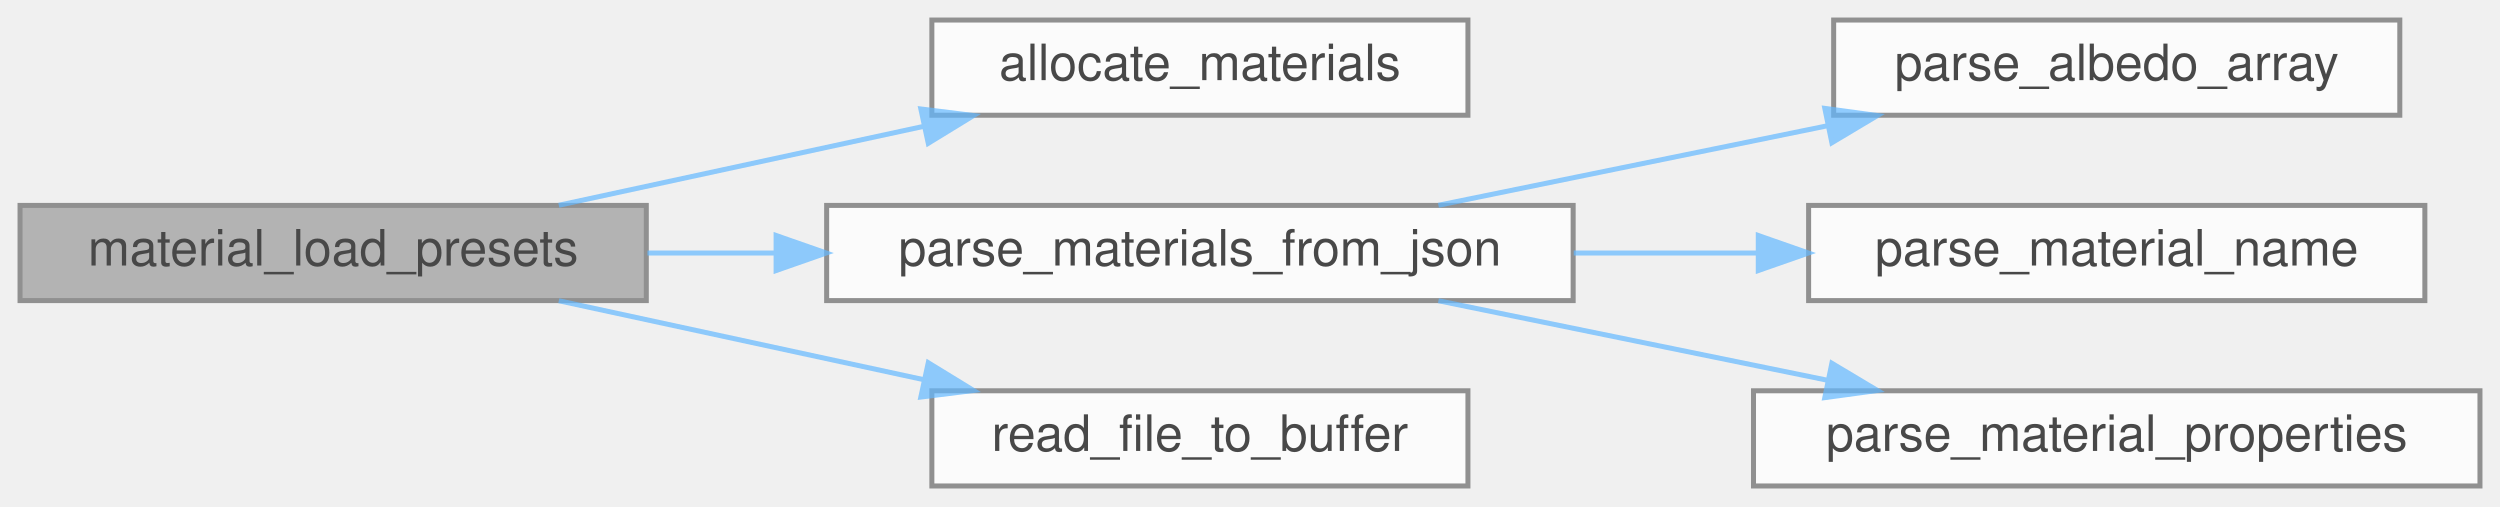
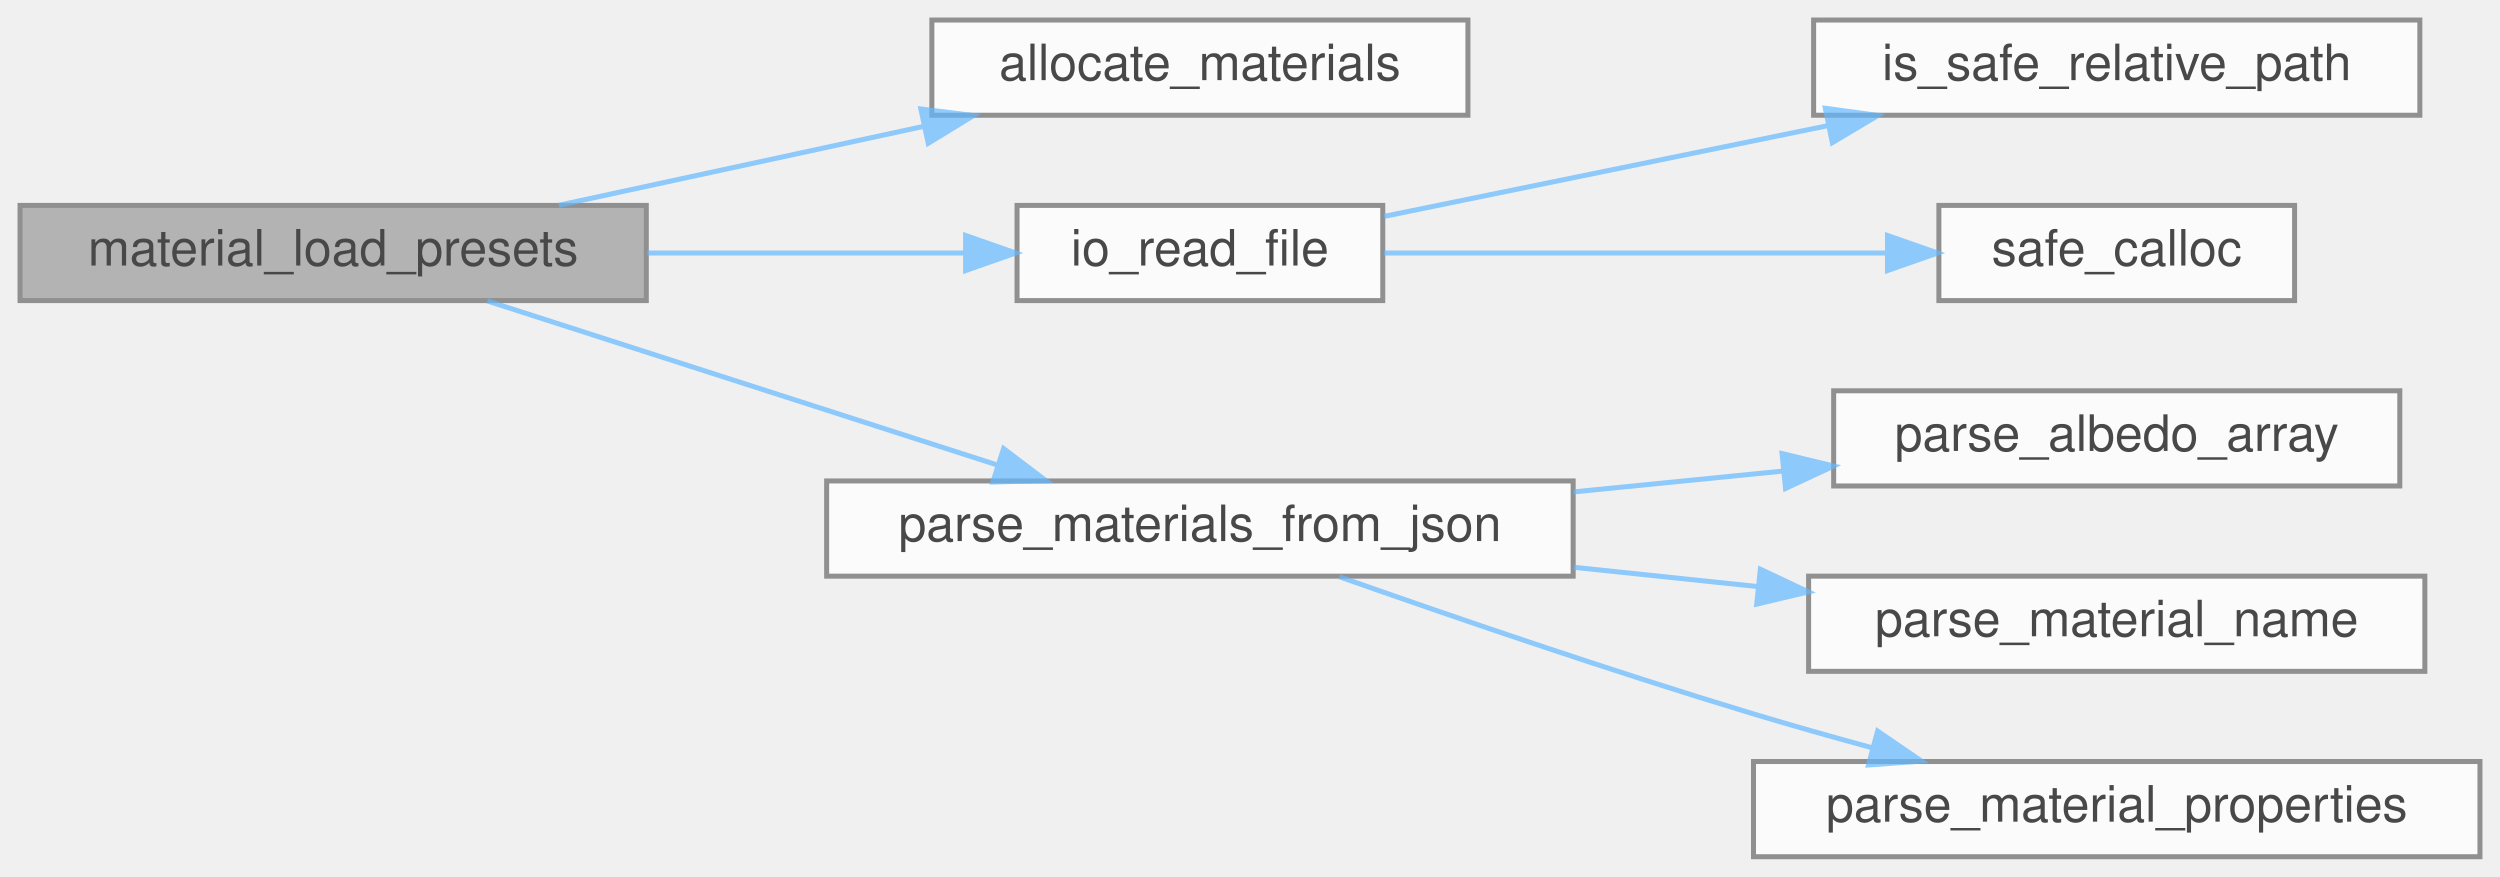
- <svg xmlns="http://www.w3.org/2000/svg" xmlns:xlink="http://www.w3.org/1999/xlink" width="499pt" height="101pt" viewBox="0.00 0.00 499.00 101.00">
+ <svg xmlns="http://www.w3.org/2000/svg" xmlns:xlink="http://www.w3.org/1999/xlink" width="499pt" height="175pt" viewBox="0.00 0.00 499.00 175.00">
  <svg id="main" version="1.1" xml:space="preserve">
    <style type="text/css">
.node, .edge {opacity: 0.7;}
.node.selected, .edge.selected {opacity: 1;}
.edge:hover path { stroke: red; }
.edge:hover polygon { stroke: red; fill: red; }
</style>
    <svg id="graph" class="graph">
-       <g id="graph0" class="graph" transform="scale(1 1) rotate(0) translate(4 97)">
+       <g id="graph0" class="graph" transform="scale(1 1) rotate(0) translate(4 171)">
        <g id="Node000001" class="node">
          <g id="a_Node000001">
            <a xlink:title="Loads a set of material presets from a configuration file.">
-               <polygon fill="#999999" stroke="#666666" points="125,-56 0,-56 0,-37 125,-37 125,-56" />
-               <text text-anchor="middle" x="62.5" y="-44" font-family="Helvetica,sans-Serif" font-size="10.00">material_load_presets</text>
+               <polygon fill="#999999" stroke="#666666" points="125,-130 0,-130 0,-111 125,-111 125,-130" />
+               <text text-anchor="middle" x="62.5" y="-118" font-family="Helvetica,sans-Serif" font-size="10.00">material_load_presets</text>
            </a>
          </g>
        </g>
        <g id="Node000002" class="node">
          <g id="a_Node000002">
            <a xlink:href="material_8c.html#a5b1693d35a6bad2849e402fafd2ad136" target="_top" xlink:title=" ">
-               <polygon fill="white" stroke="#666666" points="289,-93 182,-93 182,-74 289,-74 289,-93" />
-               <text text-anchor="middle" x="235.5" y="-81" font-family="Helvetica,sans-Serif" font-size="10.00">allocate_materials</text>
+               <polygon fill="white" stroke="#666666" points="289,-167 182,-167 182,-148 289,-148 289,-167" />
+               <text text-anchor="middle" x="235.5" y="-155" font-family="Helvetica,sans-Serif" font-size="10.00">allocate_materials</text>
            </a>
          </g>
        </g>
        <g id="edge1_Node000001_Node000002" class="edge">
          <g id="a_edge1_Node000001_Node000002">
            <a xlink:title=" ">
-               <path fill="none" stroke="#63b8ff" d="M107.54,-56.03C129.79,-60.84 156.99,-66.73 180.49,-71.81" />
-               <polygon fill="#63b8ff" stroke="#63b8ff" points="179.8,-75.25 190.32,-73.94 181.28,-68.4 179.8,-75.25" />
+               <path fill="none" stroke="#63b8ff" d="M107.54,-130.03C129.79,-134.84 156.99,-140.73 180.49,-145.81" />
+               <polygon fill="#63b8ff" stroke="#63b8ff" points="179.8,-149.25 190.32,-147.94 181.28,-142.4 179.8,-149.25" />
            </a>
          </g>
        </g>
        <g id="Node000003" class="node">
          <g id="a_Node000003">
-             <a xlink:href="material_8c.html#ab29b44b2deb74423e0b2836b77e0b040" target="_top" xlink:title=" ">
-               <polygon fill="white" stroke="#666666" points="310,-56 161,-56 161,-37 310,-37 310,-56" />
-               <text text-anchor="middle" x="235.5" y="-44" font-family="Helvetica,sans-Serif" font-size="10.00">parse_materials_from_json</text>
+             <a xlink:href="io_8c.html#a4ce68f88c050c3287a2a532957ffa1fc" target="_top" xlink:title="Reads an entire file into a null-terminated string.">
+               <polygon fill="white" stroke="#666666" points="272,-130 199,-130 199,-111 272,-111 272,-130" />
+               <text text-anchor="middle" x="235.5" y="-118" font-family="Helvetica,sans-Serif" font-size="10.00">io_read_file</text>
            </a>
          </g>
        </g>
        <g id="edge2_Node000001_Node000003" class="edge">
          <g id="a_edge2_Node000001_Node000003">
            <a xlink:title=" ">
-               <path fill="none" stroke="#63b8ff" d="M125.23,-46.5C133.55,-46.5 142.2,-46.5 150.82,-46.5" />
-               <polygon fill="#63b8ff" stroke="#63b8ff" points="150.91,-50 160.91,-46.5 150.91,-43 150.91,-50" />
+               <path fill="none" stroke="#63b8ff" d="M125.23,-120.5C146.16,-120.5 169.14,-120.5 188.61,-120.5" />
+               <polygon fill="#63b8ff" stroke="#63b8ff" points="188.73,-124 198.73,-120.5 188.73,-117 188.73,-124" />
+             </a>
+           </g>
+         </g>
+         <g id="Node000006" class="node">
+           <g id="a_Node000006">
+             <a xlink:href="material_8c.html#ab29b44b2deb74423e0b2836b77e0b040" target="_top" xlink:title=" ">
+               <polygon fill="white" stroke="#666666" points="310,-75 161,-75 161,-56 310,-56 310,-75" />
+               <text text-anchor="middle" x="235.5" y="-63" font-family="Helvetica,sans-Serif" font-size="10.00">parse_materials_from_json</text>
+             </a>
+           </g>
+         </g>
+         <g id="edge5_Node000001_Node000006" class="edge">
+           <g id="a_edge5_Node000001_Node000006">
+             <a xlink:title=" ">
+               <path fill="none" stroke="#63b8ff" d="M93.29,-110.92C121.52,-101.84 164.11,-88.14 195.14,-78.16" />
+               <polygon fill="#63b8ff" stroke="#63b8ff" points="196.32,-81.46 204.77,-75.06 194.18,-74.79 196.32,-81.46" />
+             </a>
+           </g>
+         </g>
+         <g id="Node000004" class="node">
+           <g id="a_Node000004">
+             <a xlink:href="utils_8h.html#a7fca40fda3337b1d62d89a81293a18ec" target="_top" xlink:title="Validates a relative path to prevent arbitrary file access.">
+               <polygon fill="white" stroke="#666666" points="479,-167 358,-167 358,-148 479,-148 479,-167" />
+               <text text-anchor="middle" x="418.5" y="-155" font-family="Helvetica,sans-Serif" font-size="10.00">is_safe_relative_path</text>
+             </a>
+           </g>
+         </g>
+         <g id="edge3_Node000003_Node000004" class="edge">
+           <g id="a_edge3_Node000003_Node000004">
+             <a xlink:title=" ">
+               <path fill="none" stroke="#63b8ff" d="M272.26,-127.81C297.51,-132.97 331.87,-140 360.83,-145.92" />
+               <polygon fill="#63b8ff" stroke="#63b8ff" points="360.33,-149.39 370.83,-147.96 361.73,-142.53 360.33,-149.39" />
+             </a>
+           </g>
+         </g>
+         <g id="Node000005" class="node">
+           <g id="a_Node000005">
+             <a xlink:href="utils_8h.html#adbb98512b516893d07ffb8d439b807ea" target="_top" xlink:title="calloc wrapper with zero-size check.">
+               <polygon fill="white" stroke="#666666" points="454,-130 383,-130 383,-111 454,-111 454,-130" />
+               <text text-anchor="middle" x="418.5" y="-118" font-family="Helvetica,sans-Serif" font-size="10.00">safe_calloc</text>
+             </a>
+           </g>
+         </g>
+         <g id="edge4_Node000003_Node000005" class="edge">
+           <g id="a_edge4_Node000003_Node000005">
+             <a xlink:title=" ">
+               <path fill="none" stroke="#63b8ff" d="M272.26,-120.5C301.05,-120.5 341.67,-120.5 372.64,-120.5" />
+               <polygon fill="#63b8ff" stroke="#63b8ff" points="372.74,-124 382.74,-120.5 372.74,-117 372.74,-124" />
            </a>
          </g>
        </g>
        <g id="Node000007" class="node">
          <g id="a_Node000007">
-             <a xlink:href="material_8c.html#a0beede55eacd18b453da31da0853f053" target="_top" xlink:title=" ">
-               <polygon fill="white" stroke="#666666" points="289,-19 182,-19 182,0 289,0 289,-19" />
-               <text text-anchor="middle" x="235.5" y="-7" font-family="Helvetica,sans-Serif" font-size="10.00">read_file_to_buffer</text>
-             </a>
-           </g>
-         </g>
-         <g id="edge6_Node000001_Node000007" class="edge">
-           <g id="a_edge6_Node000001_Node000007">
-             <a xlink:title=" ">
-               <path fill="none" stroke="#63b8ff" d="M107.54,-36.97C129.79,-32.16 156.99,-26.27 180.49,-21.19" />
-               <polygon fill="#63b8ff" stroke="#63b8ff" points="181.28,-24.6 190.32,-19.06 179.8,-17.75 181.28,-24.6" />
-             </a>
-           </g>
-         </g>
-         <g id="Node000004" class="node">
-           <g id="a_Node000004">
            <a xlink:href="material_8c.html#aef3a2c69f116490ba40deda62991392d" target="_top" xlink:title=" ">
              <polygon fill="white" stroke="#666666" points="475,-93 362,-93 362,-74 475,-74 475,-93" />
              <text text-anchor="middle" x="418.5" y="-81" font-family="Helvetica,sans-Serif" font-size="10.00">parse_albedo_array</text>
            </a>
          </g>
        </g>
-         <g id="edge3_Node000003_Node000004" class="edge">
-           <g id="a_edge3_Node000003_Node000004">
+         <g id="edge6_Node000006_Node000007" class="edge">
+           <g id="a_edge6_Node000006_Node000007">
            <a xlink:title=" ">
-               <path fill="none" stroke="#63b8ff" d="M283.11,-56.03C306.77,-60.86 335.71,-66.78 360.67,-71.88" />
-               <polygon fill="#63b8ff" stroke="#63b8ff" points="360.23,-75.37 370.73,-73.94 361.64,-68.51 360.23,-75.37" />
+               <path fill="none" stroke="#63b8ff" d="M310.12,-72.82C323.92,-74.19 338.27,-75.62 351.82,-76.97" />
+               <polygon fill="#63b8ff" stroke="#63b8ff" points="351.7,-80.47 361.99,-77.98 352.39,-73.51 351.7,-80.47" />
            </a>
          </g>
        </g>
-         <g id="Node000005" class="node">
-           <g id="a_Node000005">
+         <g id="Node000008" class="node">
+           <g id="a_Node000008">
            <a xlink:href="material_8c.html#a4c9ce1d8ed49f869fa54e5d74f743610" target="_top" xlink:title=" ">
              <polygon fill="white" stroke="#666666" points="480,-56 357,-56 357,-37 480,-37 480,-56" />
              <text text-anchor="middle" x="418.5" y="-44" font-family="Helvetica,sans-Serif" font-size="10.00">parse_material_name</text>
            </a>
          </g>
        </g>
-         <g id="edge4_Node000003_Node000005" class="edge">
-           <g id="a_edge4_Node000003_Node000005">
+         <g id="edge7_Node000006_Node000008" class="edge">
+           <g id="a_edge7_Node000006_Node000008">
            <a xlink:title=" ">
-               <path fill="none" stroke="#63b8ff" d="M310.12,-46.5C322.28,-46.5 334.86,-46.5 346.94,-46.5" />
-               <polygon fill="#63b8ff" stroke="#63b8ff" points="346.95,-50 356.95,-46.5 346.95,-43 346.95,-50" />
+               <path fill="none" stroke="#63b8ff" d="M310.12,-57.77C322.28,-56.5 334.86,-55.18 346.94,-53.91" />
+               <polygon fill="#63b8ff" stroke="#63b8ff" points="347.37,-57.38 356.95,-52.86 346.64,-50.42 347.37,-57.38" />
            </a>
          </g>
        </g>
-         <g id="Node000006" class="node">
-           <g id="a_Node000006">
+         <g id="Node000009" class="node">
+           <g id="a_Node000009">
            <a xlink:href="material_8c.html#ad1fb3541d5c2228e4792bce21c582b19" target="_top" xlink:title=" ">
              <polygon fill="white" stroke="#666666" points="491,-19 346,-19 346,0 491,0 491,-19" />
              <text text-anchor="middle" x="418.5" y="-7" font-family="Helvetica,sans-Serif" font-size="10.00">parse_material_properties</text>
            </a>
          </g>
        </g>
-         <g id="edge5_Node000003_Node000006" class="edge">
-           <g id="a_edge5_Node000003_Node000006">
+         <g id="edge8_Node000006_Node000009" class="edge">
+           <g id="a_edge8_Node000006_Node000009">
            <a xlink:title=" ">
-               <path fill="none" stroke="#63b8ff" d="M283.11,-36.97C306.77,-32.14 335.71,-26.22 360.67,-21.12" />
-               <polygon fill="#63b8ff" stroke="#63b8ff" points="361.64,-24.49 370.73,-19.06 360.23,-17.63 361.64,-24.49" />
+               <path fill="none" stroke="#63b8ff" d="M263.34,-55.88C285.41,-48.1 317.57,-37.07 346,-28.5 353.61,-26.21 361.72,-23.91 369.64,-21.75" />
+               <polygon fill="#63b8ff" stroke="#63b8ff" points="370.77,-25.07 379.52,-19.09 368.95,-18.31 370.77,-25.07" />
            </a>
          </g>
        </g>
      </g>
    </svg>
  </svg>
  <style type="text/css">

[data-mouse-over-selected='false'] { opacity: 0.7; }
[data-mouse-over-selected='true']  { opacity: 1.0; }

</style>
</svg>
